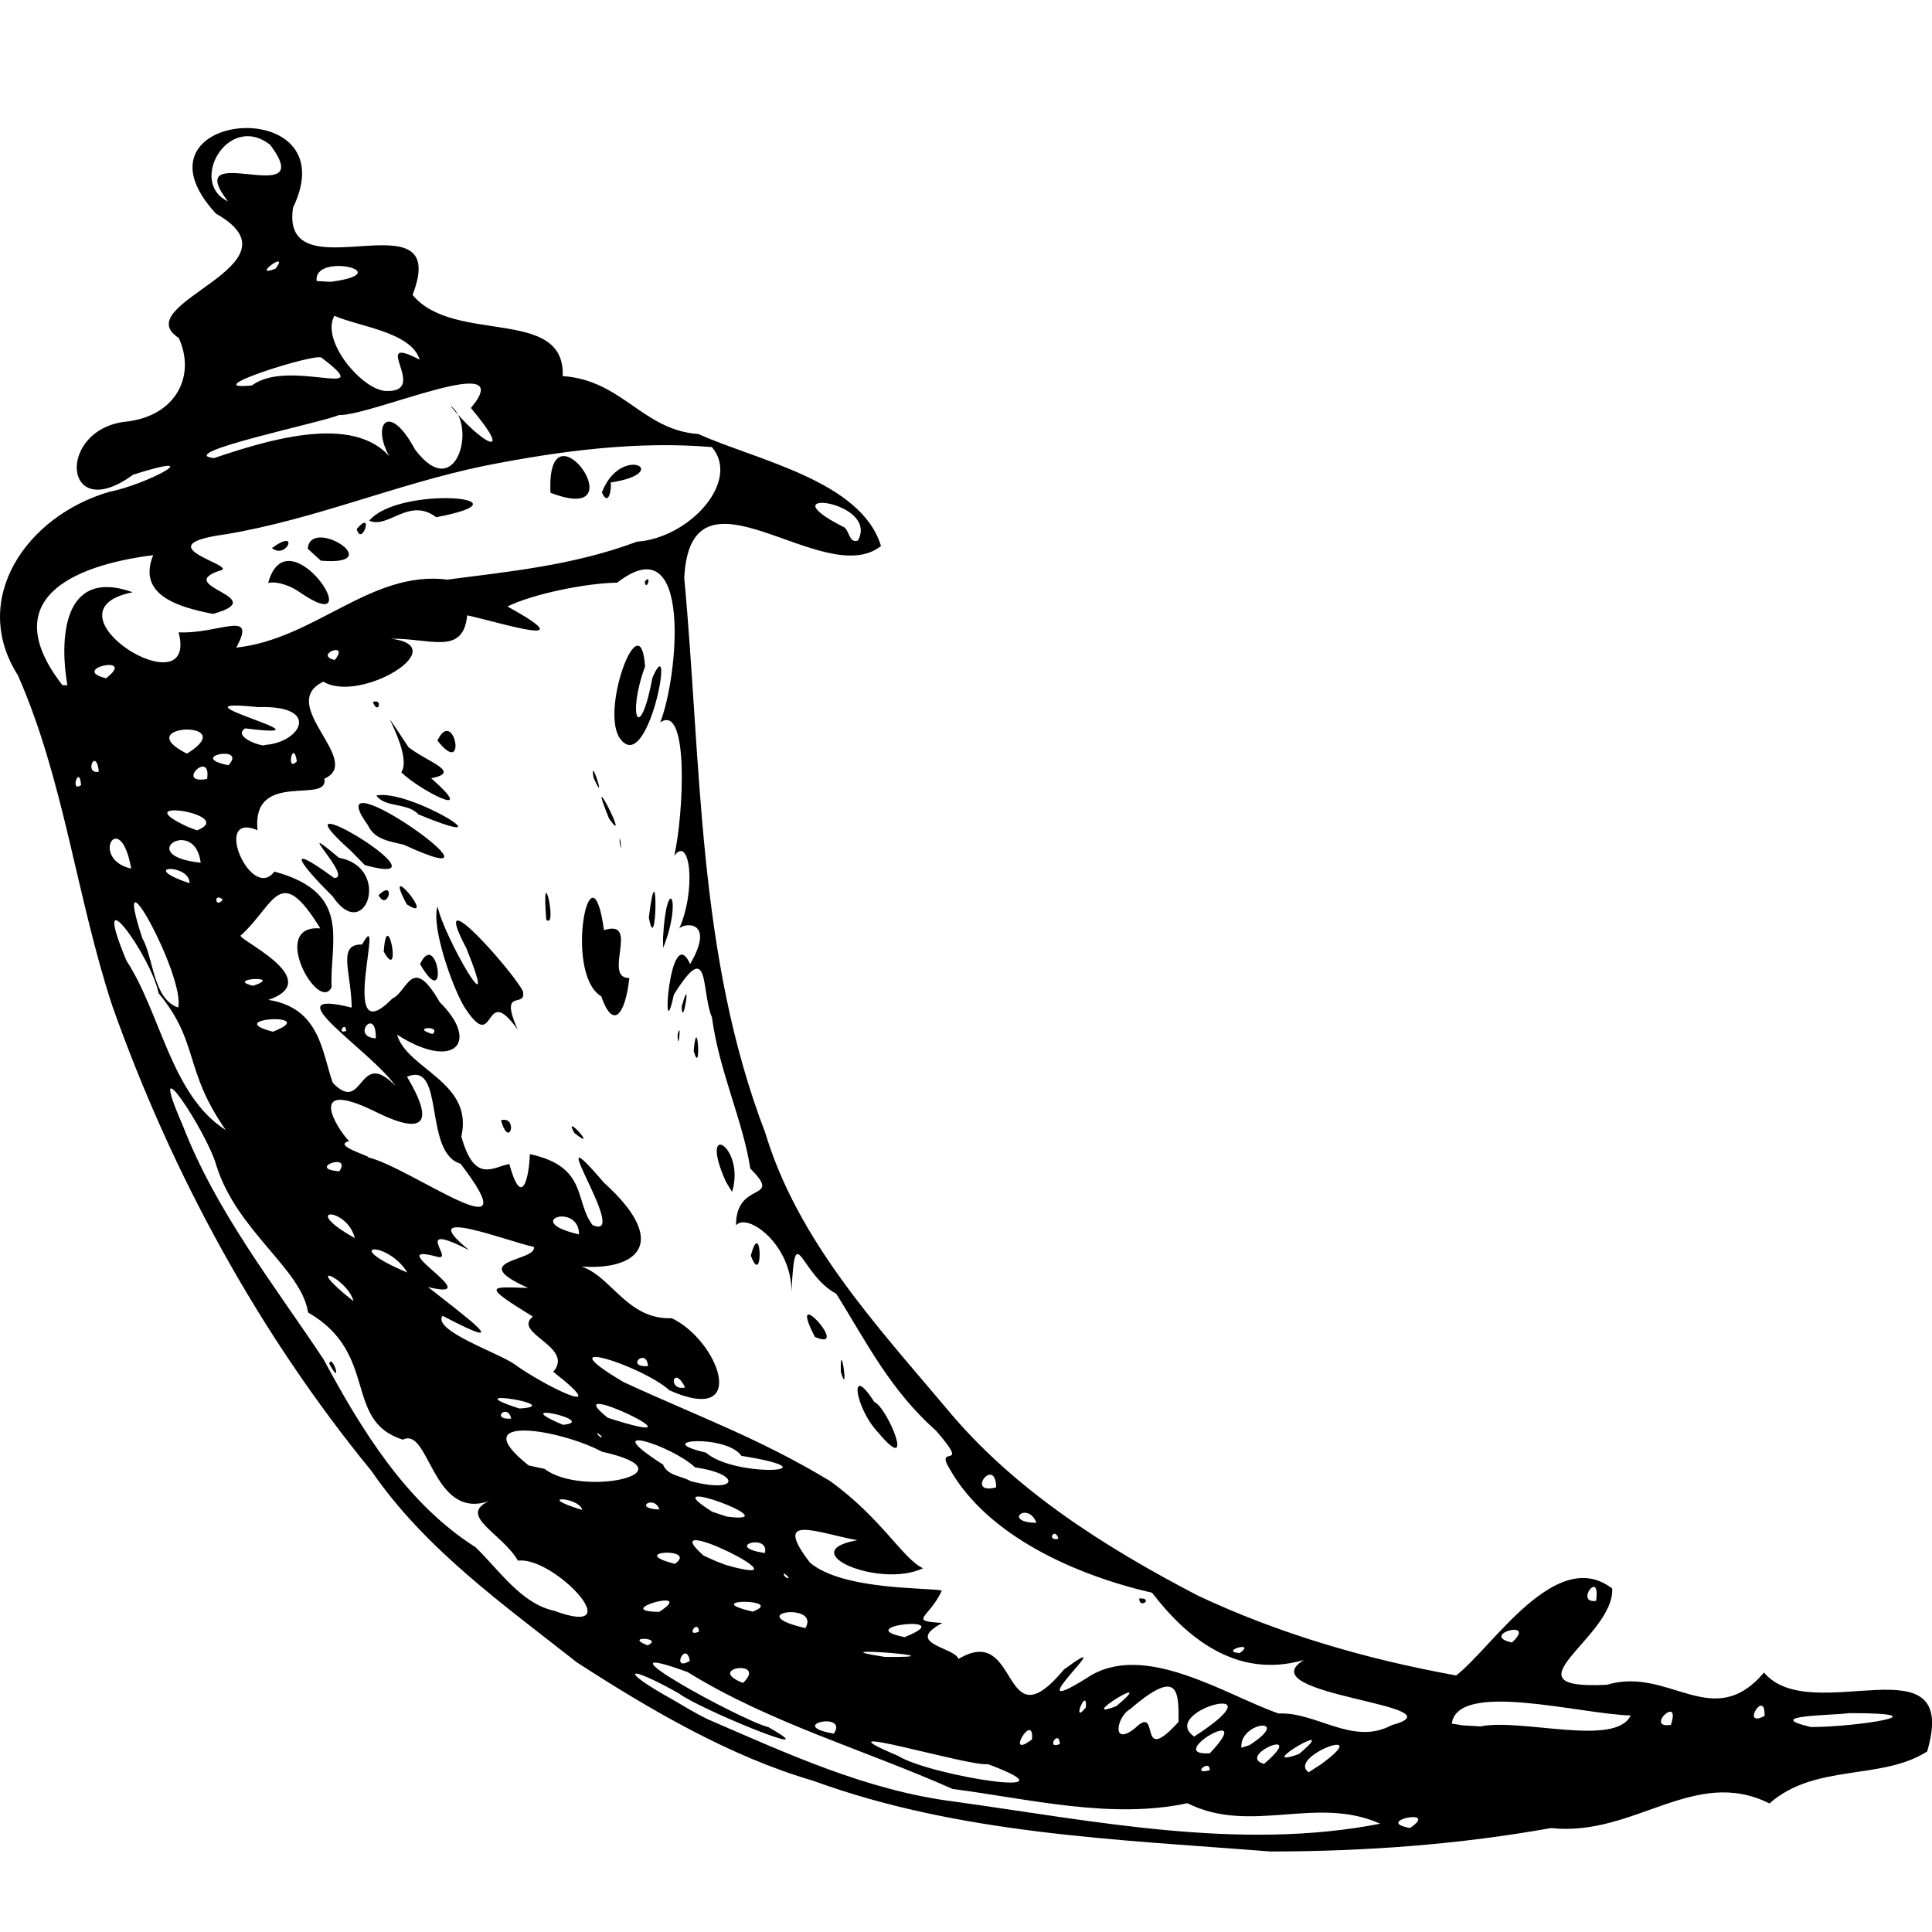
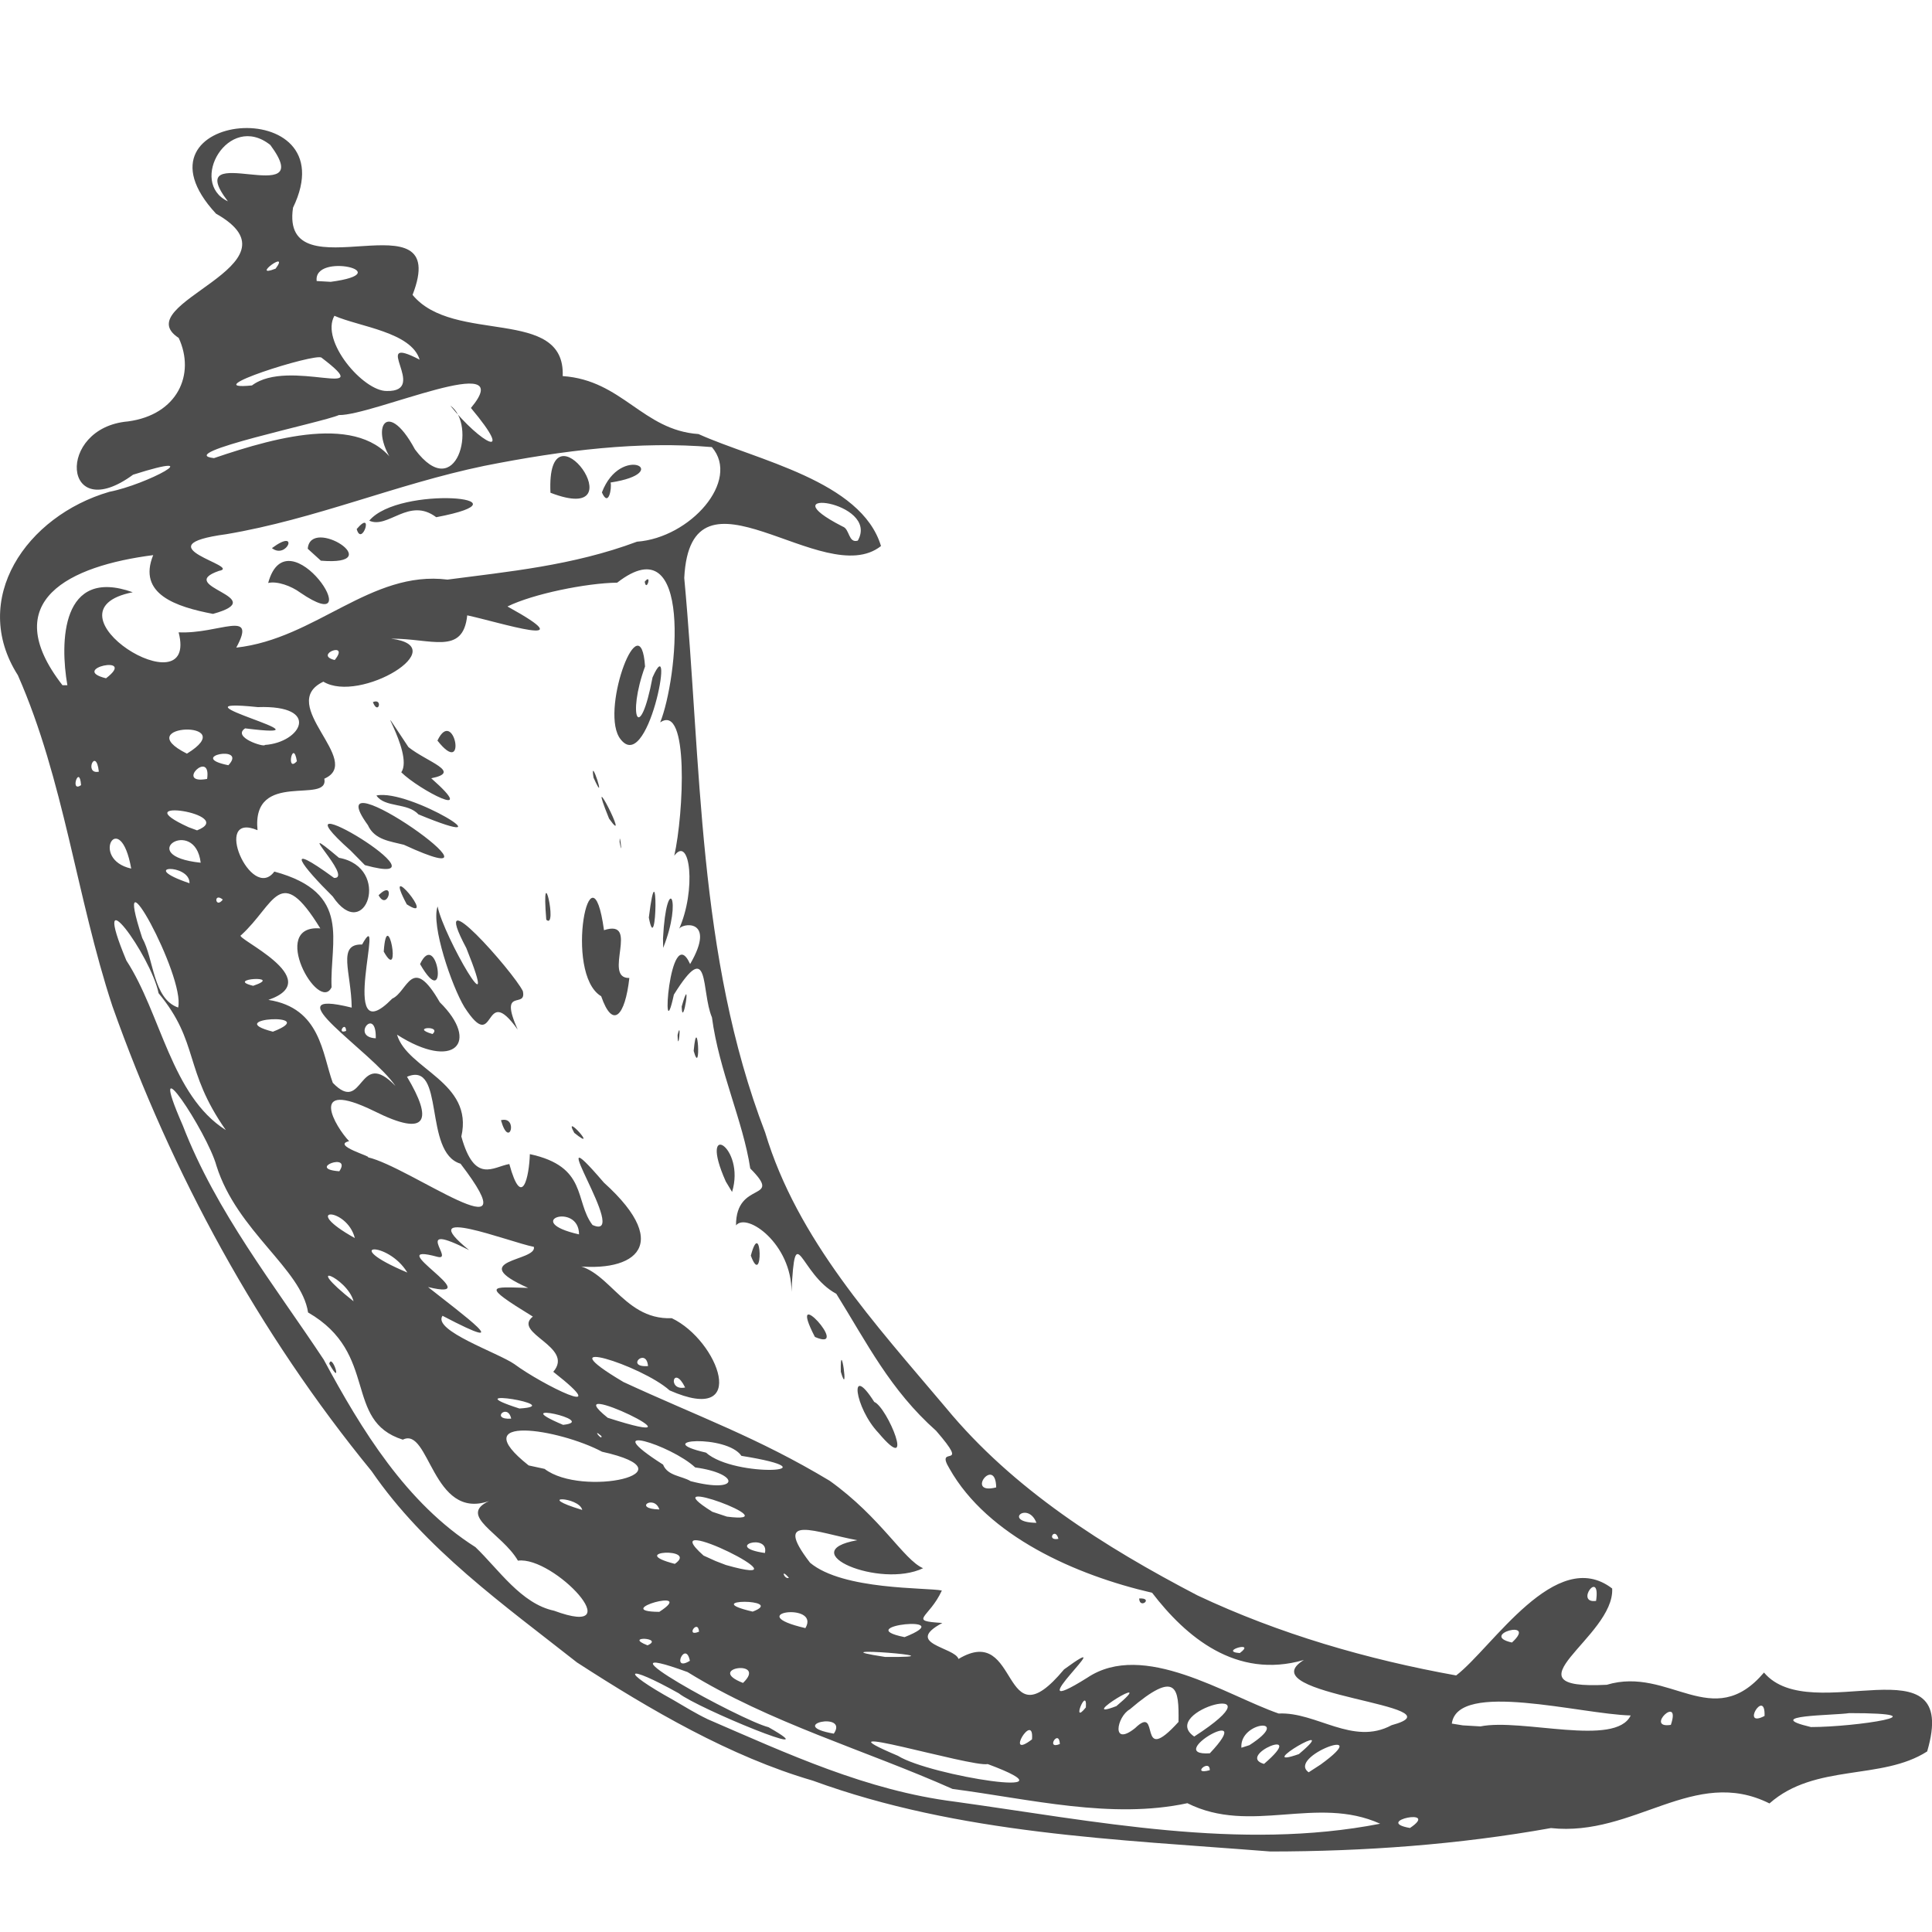
- <svg xmlns="http://www.w3.org/2000/svg" role="img" viewBox="0 0 24 24">
+ <svg xmlns="http://www.w3.org/2000/svg" fill="#4D4D4D" role="img" viewBox="0 0 24 24">
  <path d="M7.172 20.655c-.914-.72-1.89-1.41-2.556-2.38-1.402-1.712-2.482-3.694-3.22-5.777C.95 11.143.796 9.69.222 8.388-.38 7.444.325 6.41 1.36 6.109c.46-.088 1.272-.523.293-.212-.878.644-.963-.585-.063-.662.615-.082.84-.585.63-1.037-.659-.43 1.6-.903.463-1.544C1.501 1.376 4.34 1.13 3.64 2.58c-.167 1.115 1.984-.204 1.485 1.083.507.619 1.9.141 1.865 1.009.74.05.993.672 1.687.72.72.325 2.023.58 2.267 1.391-.713.565-2.365-1.166-2.444.397.215 2.31.16 4.689 1.005 6.888.4 1.332 1.369 2.38 2.244 3.418.837 1.016 1.971 1.73 3.127 2.333 1.014.478 2.107.795 3.213.994.448-.343 1.24-1.617 1.938-1.08.033.604-1.388 1.263-.067 1.196.776-.234 1.314.6 1.953-.152.588.697 2.446-.446 2.027.98-.566.364-1.392.144-1.959.646-.935-.467-1.68.418-2.715.306-1.15.206-2.319.29-3.484.291-1.912-.151-3.865-.215-5.684-.88-1.025-.298-2.024-.882-2.925-1.465zm1.615.7c1 .432 1.979.888 3.075 1.026 1.74.241 3.537.614 5.283.274-.79-.357-1.608.14-2.395-.255-.944.203-1.957-.052-2.917-.177-1.092-.486-2.27-.82-3.292-1.452-1.277-.466.66.598 1.006.685.798.453-.878-.233-1.115-.421-.668-.375-.754-.297-.066.084.139.081.276.166.42.235zm-1.904-1.346c.97.359-.004-.682-.449-.622-.197-.341-.752-.557-.36-.74-.705.244-.738-.93-1.07-.763-.745-.235-.29-1.069-1.177-1.58-.081-.54-.882-1.008-1.138-1.822-.113-.416-.905-1.613-.418-.5.414 1.072 1.143 1.99 1.75 2.907.47.873 1.027 1.786 1.885 2.33.29.278.568.703.977.79zM4.09 16.942c.033-.146.177.317 0 0zm3.954 3.497c.215-.096-.309-.12 0 0zm.526.192c-.054-.265-.24.148 0 0zm.66.275c.313-.299-.484-.188 0 0zm1.128.63c.191-.282-.61-.107 0 0zM8.19 20.023c.487-.315-.63-.004 0 0zm.494.246c-.014-.166-.176.075 0 0zm2.47 1.542c.398.25 2.32.55 1.116.103-.201.042-2.231-.574-1.116-.103zm-3.921-3.054c-.039-.167-.616-.185 0 0zm1.15.67c.3-.209-.621-.16 0 0zm.967.593c.43-.162-.697-.163 0 0zm-2.585-1.773c.466.358 1.88.046.714-.213-.53-.283-1.727-.476-.912.17l.198.043zm3.24 1.978c.194-.33-.814-.189 0 0zm-.984-.783c1.14.323-.958-.72-.281-.118l.15.068.13.05zm1.974 1.141c1.079.01-.975-.148 0 0zm-4.645-2.96c-.042-.201-.266.017 0 0zm6.47 3.984c.029-.363-.352.27 0 0zm-4.629-2.856c-.065-.191-.337-.008 0 0zm-1.739-1.254c.62-.037-.848-.273 0 0zm-2.06-1.332c-.077-.297-.674-.534 0 0zM9.8 19.6c-.114-.13-.054.028 0 0zm3.366 2.065c-.01-.197-.183.075 0 0zm-3.664-2.373c.06-.255-.529-.077 0 0zM6.995 17.7c.46-.049-.739-.311 0 0zm4.242 2.637c.718-.285-.7-.14 0 0zM9.03 18.84c.828.106-.985-.563-.181-.06zm2.877 1.768c.773-.462.518 1.082 1.311.13.782-.57-.675.707.289.103.697-.467 1.727.22 2.377.445.468-.023.923.405 1.403.145.923-.25-1.806-.37-1.09-.81-.845.245-1.47-.294-1.885-.835-.948-.219-2.044-.703-2.517-1.542-.192-.315.279.044-.166-.47-.571-.508-.856-1.085-1.24-1.702-.457-.244-.51-.963-.557-.024.004-.593-.553-.992-.689-.826-.002-.571.596-.285.177-.707-.09-.592-.387-1.209-.476-1.877-.138-.322-.02-1.011-.473-.282-.165.77-.055-.947.202-.38.337-.579-.12-.51-.14-.43.22-.488.14-1.18-.057-.916.117-.517.185-1.902-.175-1.656.218-.54.414-2.473-.534-1.736-.384.005-1.048.14-1.363.296.986.543-.099.196-.5.11-.052.502-.45.285-.946.29.793.098-.386.81-.841.534-.59.282.51.987.012 1.205.061.328-.905-.119-.83.64-.573-.241-.078.9.209.514.975.264.686.866.711 1.437-.159.333-.785-.783-.14-.731-.508-.827-.562-.299-.985.085-.099.028 1.079.547.34.803.65.1.668.67.8 1.03.391.407.311-.45.779.04-.296-.436-1.567-1.228-.544-.974-.005-.439-.185-.793.129-.784.31-.562-.325 1.387.375.672.193-.085.241-.563.59.045.505.498.182.858-.531.403.127.433.954.587.799 1.265.165.595.395.376.596.342.158.578.247.153.255-.123.721.155.552.581.778.88.497.224-.712-1.522.142-.526.898.811.337 1.15-.47 1.02.51-.041.675.69 1.313.664.582.277.976 1.34-.027.897-.348-.313-1.579-.7-.573-.104.929.43 1.666.688 2.562 1.227.64.458.918.982 1.16 1.086-.538.257-1.623-.206-.817-.348-.503-.091-1.068-.345-.587.28.41.343 1.45.306 1.637.345-.159.348-.43.376.006.403-.486.26.156.3.201.448zm-.994-2.808c-.296-.31-.373-.89-.053-.385.164.066.525.947.053.385zm3.238 2.057c.185-.011.006.14 0 0zm-3.706-2.816c-.011-.468.107.361 0 0zm-.322-.433c-.372-.719.47.204 0 0zm-3.9-2.692c.218-.059.107.374 0 0zm3.104 1.682c.134-.504.158.424 0 0zm-2.193-1.525c-.155-.278.323.261 0 0zm1.882.604c-.352-.79.25-.432.078.13zM5.77 12.512c-.158-.26-.418-1.02-.334-1.252.076.378.804 1.627.357.518-.494-.93.59.302.702.534.051.23-.305-.063-.064.478-.44-.617-.26.34-.661-.278zm-1.003-.691c.041-.603.23.413 0 0zm.451.155c.215-.455.365.634 0 0zm-1.085-.84c-.374-.37-.644-.713.017-.23.255.01-.566-.778.061-.25.66.12.326 1.082-.078.48zm.57-.015c.217-.215.115.212 0 0zm.35.113c-.328-.617.4.258 0 0zm-.697-.667c-1.086-.966 1.365.506.177.18l-.177-.18zm3.111 1.808c-.47-.282-.124-1.984.036-.82.457-.148-.025.601.315.594-.053.473-.206.643-.35.226zm1.15.68c.047-.513.098.35 0 0zm-.2-.198c.053-.219.006.258 0 0zM4.57 10.25c-.697-.963 2.027.973.447.244-.165-.043-.364-.059-.447-.244zm2.216 1.175c-.066-.81.147.134 0 0zm1.682 1.079c.13-.462.01.305 0 0zM4.676 9.882c.415-.088 1.718.729.521.234-.133-.148-.417-.08-.521-.234zm3.56 1.775c.044-.829.248-.495.002.118l-.002-.118zM4.985 9.594c.169-.248-.449-1.12.089-.313.232.185.672.31.283.387.611.539-.149.146-.372-.074zm3.075 1.804c.117-.944.103.553 0 0zM4.632 8.722c.129-.055.068.172 0 0zm.802.478c.206-.434.38.483 0 0zm2.263 1.259c-.002-.167.043.242 0 0zm-.131-.29c-.314-.776.292.41 0 0zm-.193-.509c-.053-.32.18.403 0 0zm.314-.51c-.216-.38.272-1.674.326-.871-.227.625-.065.975.093.136.293-.66-.063 1.303-.42.735zm.322-1.924c.094-.115.021.139 0 0zm-.538 10.613c-.128-.111.016.071 0 0zm1.11.561c.616.159.613-.096.055-.171-.3-.28-1.246-.575-.399-.035.056.142.234.139.343.206zm-2.192-1.455c.34.253 1.28.719.484.096.269-.312-.514-.478-.254-.686-.66-.404-.52-.368-.058-.356-.794-.354.114-.328.071-.51-.306-.06-1.52-.539-.805.04-.726-.37-.173.138-.392.084-.743-.202.66.565-.118.375.425.337 1.146.864.18.357-.128.183.691.46.892.6zm1.16.667c1.411.454-.691-.556 0 0zm5.94 3.598c.02-.28-.192.24 0 0zm.612.257c.325-.315.013.503.539-.077.006-.415-.016-.66-.605-.156-.162.09-.234.473.066.233zM4.408 15.38c-.1-.393-.7-.39 0 0zm.652.428c-.242-.402-.864-.364 0 0zm3.71 2.237c.362.321 1.663.236.44.04-.182-.269-1.151-.204-.44-.04zm5.098 3.149c.558-.468-.54.208 0 0zm1.16.796c.003-.15-.24.066 0 0zm.001-.21c.617-.654-.598.039 0 0zM2.805 14.038c-.526-.75-.327-1.088-.835-1.7-.096-.47-.87-1.533-.4-.406.43.659.558 1.679 1.235 2.106zm12.03 7.534c1.136-.734-.465-.32 0 0zm.867.34c.57-.488-.36-.102 0 0zM4.215 14.55c.163-.242-.42-.031 0 0zm11.306 7.129c.551-.355-.126-.3-.1.032zM8.05 16.97c-.02-.24-.291.02 0 0zm.461.266c-.146-.297-.225.047 0 0zm7.894 4.684c.705-.51-.428-.098-.148.096zm-.27-.13c.574-.482-.607.213 0 0zm1.38.918c.386-.258-.469-.083 0 0zM4.569 14.376c.517.116 2.066 1.274 1.152.08-.468-.138-.187-1.283-.665-1.08.32.535.264.763-.409.426-.846-.413-.475.204-.31.374-.225.052.298.196.232.2zm-2.356-1.86c.092-.383-.853-2.107-.446-.864.146.26.131.754.446.864zm4.324 2.666c-.266-.223-.013-.032 0 0zm.656.152c0-.405-.725-.164 0 0zm5.682 3.583c-.108-.278-.428-.006 0 0zm.273.199c-.04-.155-.157.03 0 0zm2.253 1.419c.216-.16-.27-.02 0 0zM3.39 12.816c.62-.24-.664-.171 0 0zm8.985 5.661c-.007-.401-.395.1 0 0zm-9.23-6.231c.398-.135-.368-.089 0 0zm1.155.56c-.007-.133-.122.05 0 0zm14.09 8.64c.513-.104 1.679.26 1.867-.136-.621-.015-2.15-.438-2.222.101l.136.022.22.013zM4.668 12.898c.009-.407-.317-.015 0 0zM1.63 10.79c-.138-.775-.525-.118 0 0zm.724.182c.009-.249-.663-.224 0 0zm.414.203c-.12-.097-.094.122 0 0zm2.605 1.67c.122-.112-.29-.083 0 0zm-2.88-2.128c-.07-.585-.84-.088 0 0zm-1.486-.964c-.02-.27-.144.102 0 0zm.221-.167c-.036-.32-.19.04 0 0zm1.22.729c.517-.203-.94-.42-.105-.039zm16.334 10.089c.33-.303-.42-.094 0 0zm1.974 1.023c.132-.392-.334.051 0 0zM2.573 9.676c.055-.379-.409.075 0 0zM.837 8.513c-.093-.535-.08-1.474.812-1.156-1.191.236.824 1.48.57.498.5.024.98-.296.716.19.987-.109 1.671-.964 2.624-.845.742-.098 1.554-.172 2.354-.471.658-.048 1.291-.756.93-1.175-.896-.076-1.835.036-2.827.233-1.098.228-2.096.662-3.205.849-1.08.145.217.4-.092.456-.564.196.672.328-.073.534-.46-.088-.94-.246-.743-.73-1.035.133-1.945.563-1.127 1.616h.061zm2.494-1.27c.243-.894 1.3.735.398.118-.108-.08-.285-.146-.398-.119zm.047-.434c.35-.26.186.146 0 0zm.445.008c.032-.411 1.018.218.163.148zm.608-.245c.222-.26.064.231 0 0zm.156-.104c.37-.444 2.095-.283.832-.043-.338-.255-.598.15-.832.043zm2.251-.347c-.056-1.214 1.118.432 0 0zm.639-.004c.233-.612.906-.245.108-.123.017.065-.024.316-.108.123zM2.322 9.362c.697-.427-.741-.37 0 0zm.515.144c.245-.26-.531-.106 0 0zm-1.52-1.08c.399-.305-.471-.116 0 0zm20.603 12.89c.012-.355-.304.16 0 0zm-2.093-1.429c.06-.409-.27.036 0 0zm2.67 1.567c.557 0 1.688-.173.475-.173-.19.03-1.109.024-.476.173zM3.29 9.254c.451-.03.706-.497-.087-.47-1.23-.127 1.084.42-.158.264-.167.11.236.237.245.207zm.398.202c-.048-.29-.14.154 0 0zm.47-1.257c.197-.243-.27-.065 0 0zm-1.5-2.508c.806-.274 1.907-.581 2.287.135-.387-.466-.156-.924.21-.243.516.689.775-.313.438-.545.383.476.819.701.257.03.61-.734-1.223.097-1.64.088-.2.09-2.071.477-1.551.535zm.472-.903c.46-.347 1.588.206.864-.345-.07-.062-1.586.418-.864.345zm1.674.069c.538.013-.231-.722.409-.389-.105-.344-.746-.408-1.059-.545-.177.314.36.938.65.934zm-1.38-1.52c.186-.252-.326.128 0 0zm.684.164c.866-.115-.22-.373-.174-.01zm-1.277-1c-.61-.796 1.146.134.527-.7-.522-.415-1.023.468-.527.7zm7.825 4.215c.28-.496-1.155-.668-.188-.175.089.03.069.21.188.175z" />
</svg>
